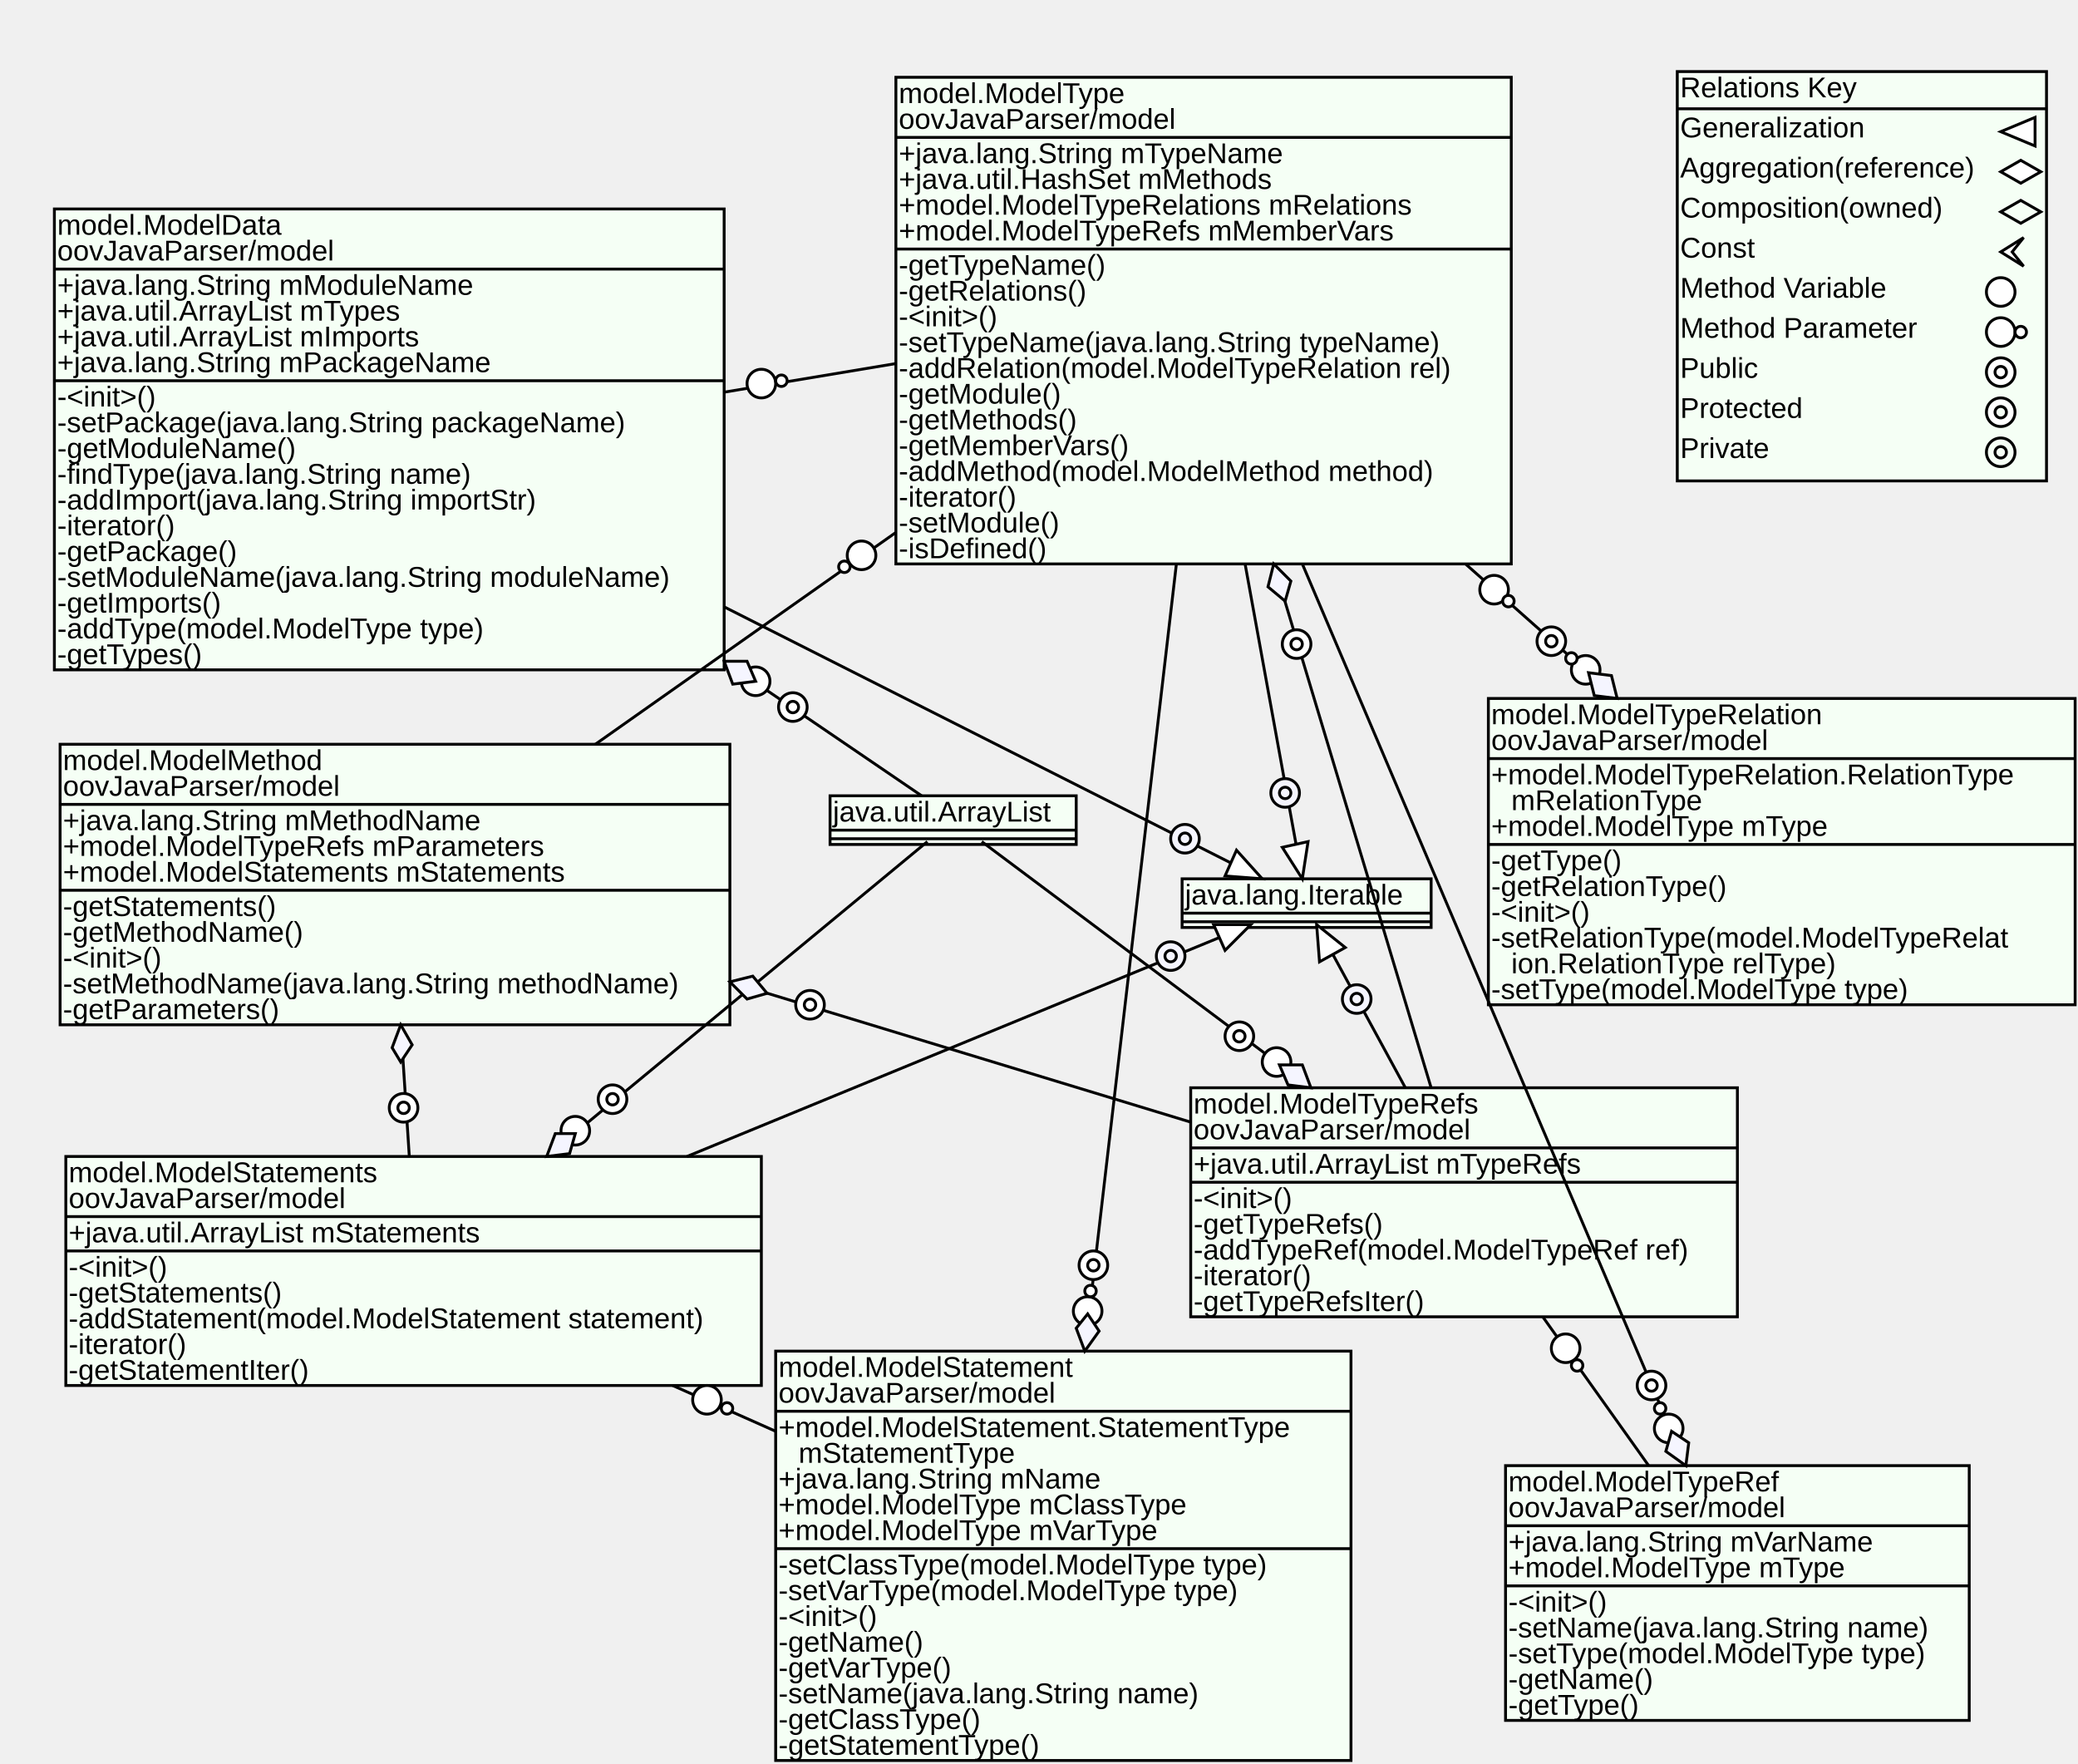
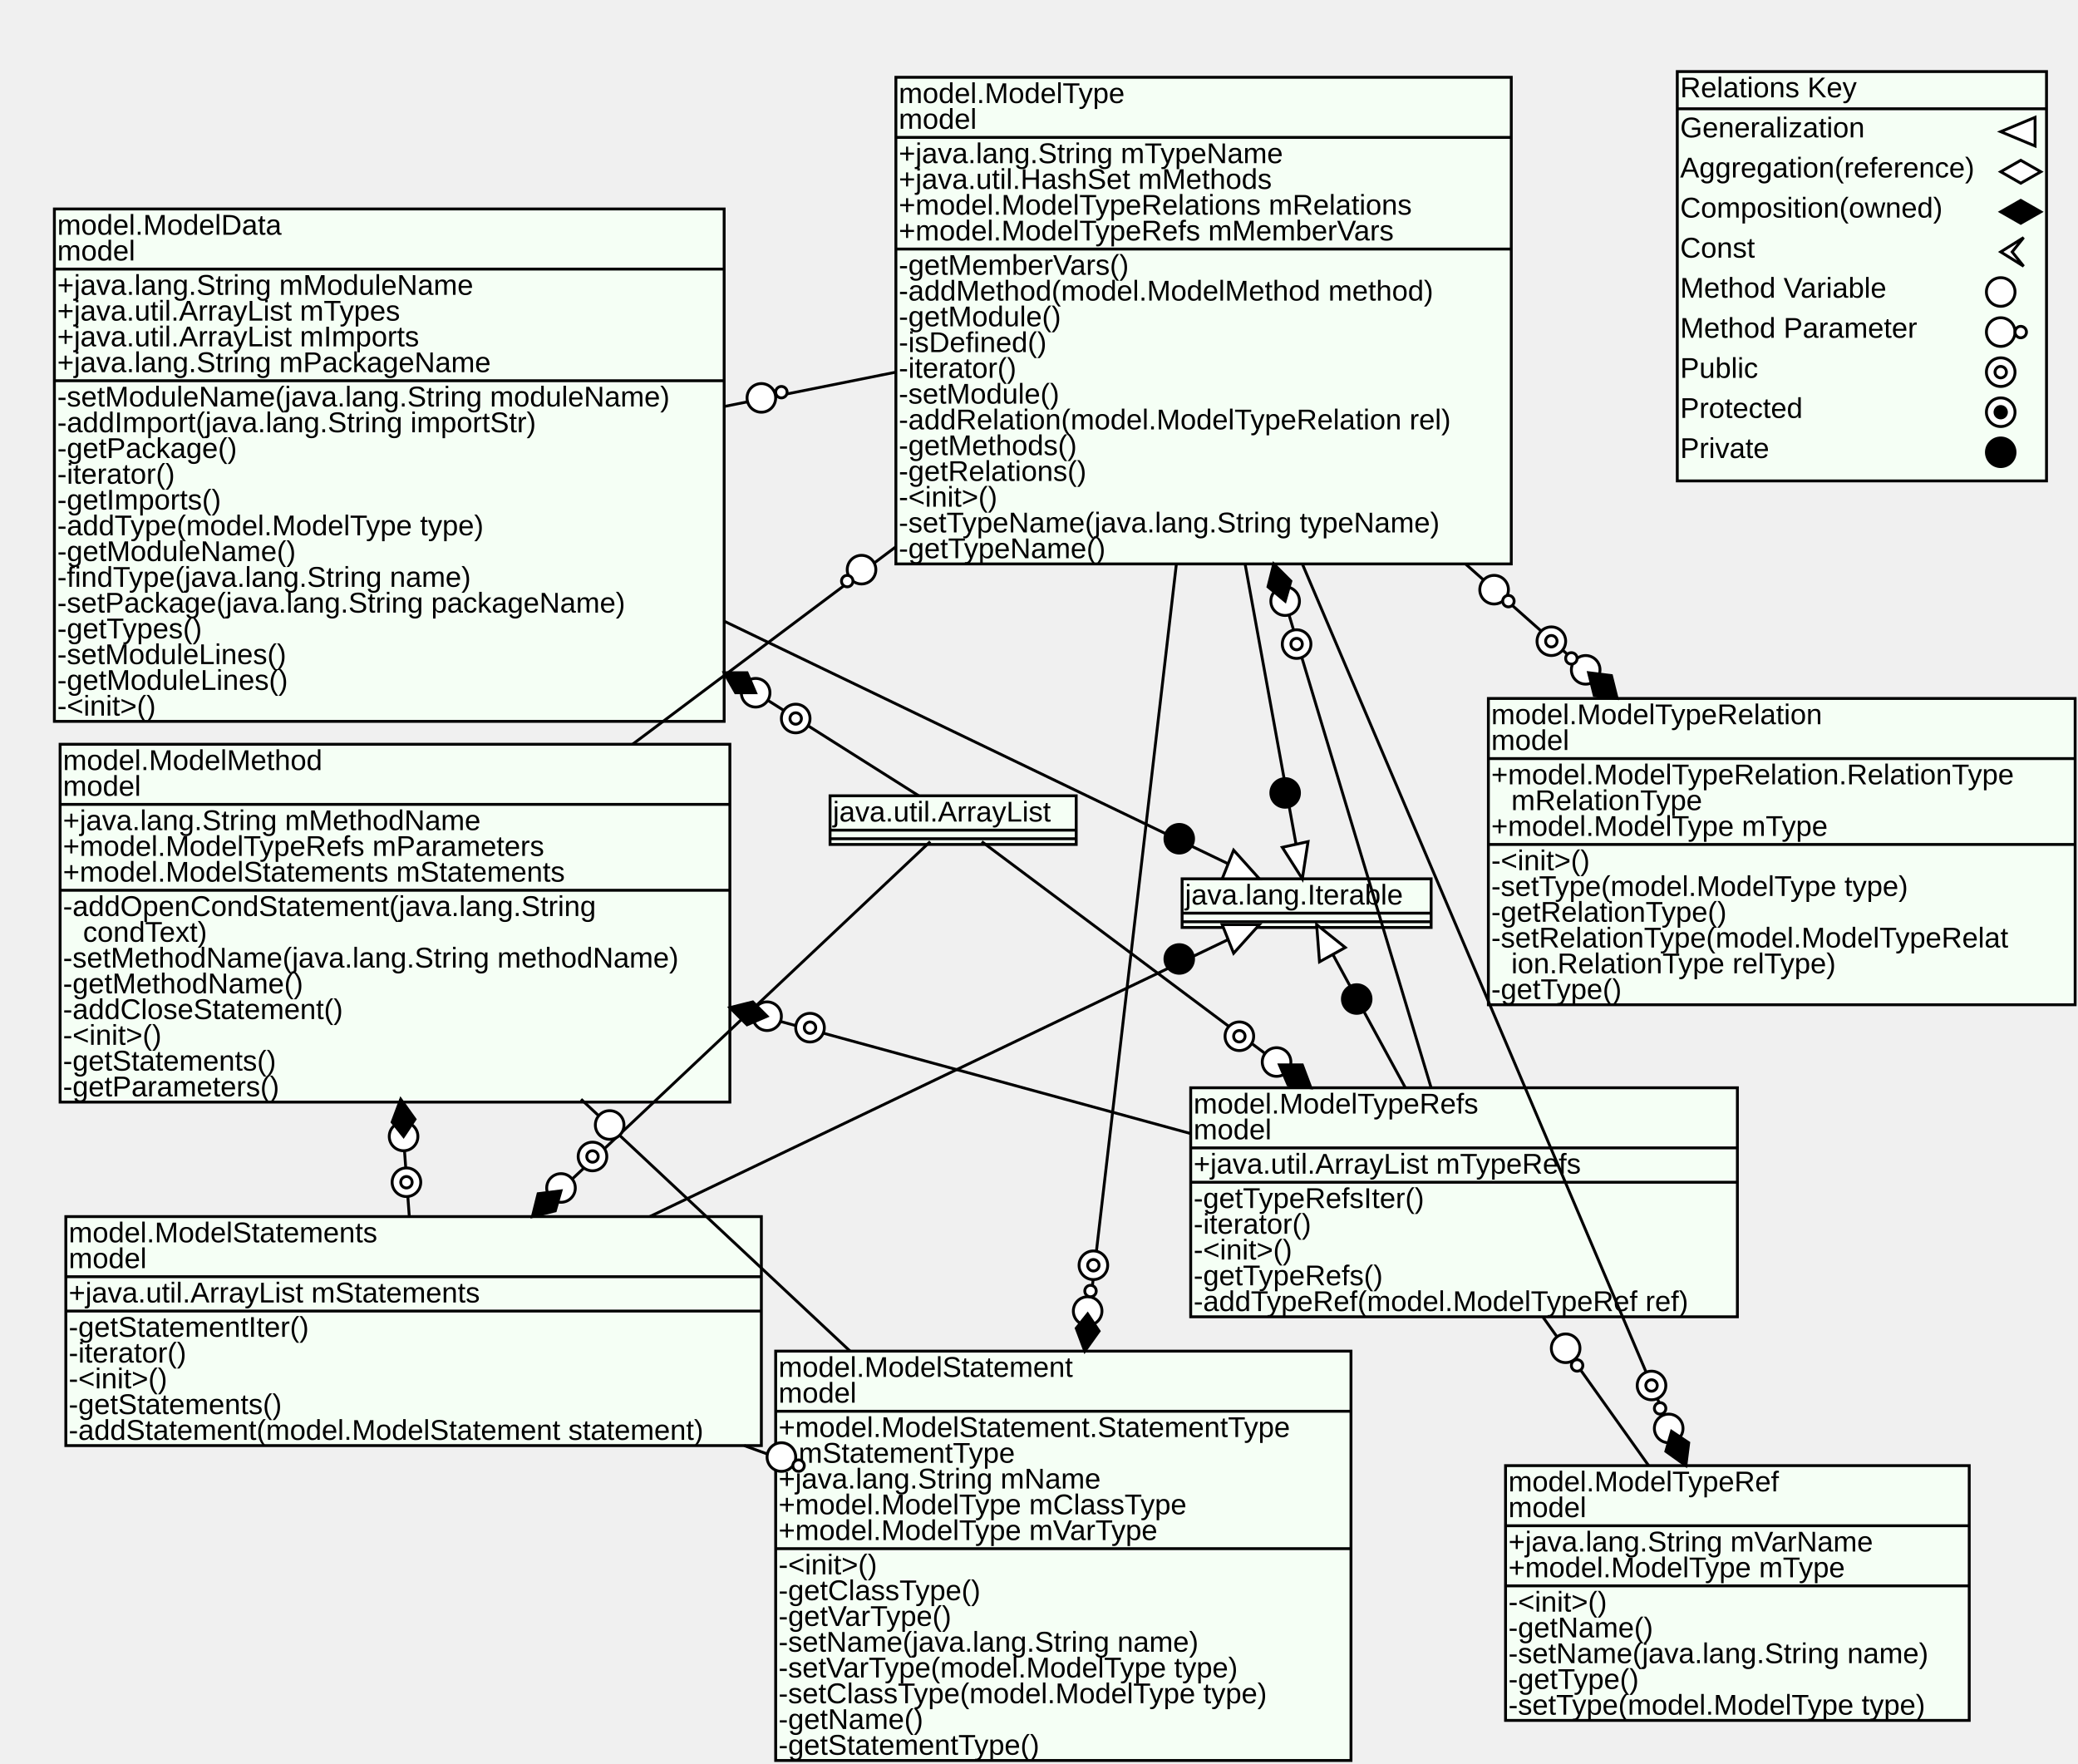
- <svg xmlns="http://www.w3.org/2000/svg" version="1.1" font-family="Arial, Helvetica, sans-serif" font-size="10.00" width="726" height="616">
+ <svg xmlns="http://www.w3.org/2000/svg" version="1.1" font-family="Arial, Helvetica, sans-serif" font-size="10.00" width="726" height="616" viewbox="0 0 726 616">
  <g fill="#f5fff5" stroke="#000000" style="stroke-width:1">
    <rect x="586" y="25" width="129" height="143" />
    <line x1="586" y1="38" x2="715" y2="38" />
    <polygon points="699,46 711,51 711,41 699,46 " style="fill:#ffffff" />
    <polygon points="699,60 706,64 713,60 706,56 699,60 " style="fill:#ffffff" />
-     <polygon points="699,74 706,78 713,74 706,70 699,74 " style="fill:#0" />
+     <polygon points="699,74 706,78 713,74 706,70 699,74 " style="fill:#000000" />
    <polygon points="699,88 707,93 703,88 707,83 699,88 " style="fill:#ffffff" />
    <circle cx="699" cy="102" r="5" style="fill:#ffffff" />
    <circle cx="699" cy="116" r="5" style="fill:#ffffff" />
    <circle cx="706" cy="116" r="2" style="fill:#ffffff" />
    <circle cx="699" cy="130" r="5" style="fill:#ffffff" />
    <circle cx="699" cy="130" r="2" style="fill:#ffffff" />
    <circle cx="699" cy="144" r="5" style="fill:#ffffff" />
-     <circle cx="699" cy="144" r="2" style="fill:#0" />
-     <circle cx="699" cy="158" r="5" style="fill:#0" />
-     <circle cx="699" cy="158" r="2" style="fill:#0" />
+     <circle cx="699" cy="144" r="2" style="fill:#000000" />
+     <circle cx="699" cy="158" r="5" style="fill:#000000" />
+     <circle cx="699" cy="158" r="2" style="fill:#000000" />
  </g>
  <g stroke="none">
    <text x="587" y="34">Relations Key</text>
    <text x="587" y="48">Generalization</text>
    <text x="587" y="62">Aggregation(reference)</text>
    <text x="587" y="76">Composition(owned)</text>
    <text x="587" y="90">Const</text>
    <text x="587" y="104">Method Variable</text>
    <text x="587" y="118">Method Parameter</text>
    <text x="587" y="132">Public</text>
    <text x="587" y="146">Protected</text>
    <text x="587" y="160">Private</text>
  </g>
  <g fill="#f5fff5" stroke="#000000" style="stroke-width:1">
-     <rect x="19" y="73" width="234" height="161" />
+     <rect x="19" y="73" width="234" height="179" />
    <line x1="19" y1="94" x2="253" y2="94" />
    <line x1="19" y1="133" x2="253" y2="133" />
  </g>
  <g stroke="none">
    <text x="20" y="82">model.ModelData</text>
-     <text x="20" y="91">oovJavaParser/model</text>
+     <text x="20" y="91">model</text>
    <text x="20" y="103">+java.lang.String mModuleName</text>
    <text x="20" y="112">+java.util.ArrayList mTypes</text>
    <text x="20" y="121">+java.util.ArrayList mImports</text>
    <text x="20" y="130">+java.lang.String mPackageName</text>
-     <text x="20" y="142">-&lt;init&gt;()</text>
-     <text x="20" y="151">-setPackage(java.lang.String packageName)</text>
-     <text x="20" y="160">-getModuleName()</text>
-     <text x="20" y="169">-findType(java.lang.String name)</text>
-     <text x="20" y="178">-addImport(java.lang.String importStr)</text>
-     <text x="20" y="187">-iterator()</text>
-     <text x="20" y="196">-getPackage()</text>
-     <text x="20" y="205">-setModuleName(java.lang.String moduleName)</text>
-     <text x="20" y="214">-getImports()</text>
-     <text x="20" y="223">-addType(model.ModelType type)</text>
-     <text x="20" y="232">-getTypes()</text>
+     <text x="20" y="142">-setModuleName(java.lang.String moduleName)</text>
+     <text x="20" y="151">-addImport(java.lang.String importStr)</text>
+     <text x="20" y="160">-getPackage()</text>
+     <text x="20" y="169">-iterator()</text>
+     <text x="20" y="178">-getImports()</text>
+     <text x="20" y="187">-addType(model.ModelType type)</text>
+     <text x="20" y="196">-getModuleName()</text>
+     <text x="20" y="205">-findType(java.lang.String name)</text>
+     <text x="20" y="214">-setPackage(java.lang.String packageName)</text>
+     <text x="20" y="223">-getTypes()</text>
+     <text x="20" y="232">-setModuleLines()</text>
+     <text x="20" y="241">-getModuleLines()</text>
+     <text x="20" y="250">-&lt;init&gt;()</text>
  </g>
  <g stroke="none" font-style="italic">
</g>
  <g fill="#f5fff5" stroke="#000000" style="stroke-width:1">
    <rect x="290" y="278" width="86" height="17" />
    <line x1="290" y1="290" x2="376" y2="290" />
    <line x1="290" y1="293" x2="376" y2="293" />
  </g>
  <g stroke="none">
    <text x="291" y="287">java.util.ArrayList</text>
  </g>
  <g stroke="none" font-style="italic">
</g>
  <g fill="#f5fff5" stroke="#000000" style="stroke-width:1">
    <rect x="413" y="307" width="87" height="17" />
    <line x1="413" y1="319" x2="500" y2="319" />
    <line x1="413" y1="322" x2="500" y2="322" />
  </g>
  <g stroke="none">
    <text x="414" y="316">java.lang.Iterable</text>
  </g>
  <g stroke="none" font-style="italic">
</g>
  <g fill="#f5fff5" stroke="#000000" style="stroke-width:1">
    <rect x="313" y="27" width="215" height="170" />
    <line x1="313" y1="48" x2="528" y2="48" />
    <line x1="313" y1="87" x2="528" y2="87" />
  </g>
  <g stroke="none">
    <text x="314" y="36">model.ModelType</text>
-     <text x="314" y="45">oovJavaParser/model</text>
+     <text x="314" y="45">model</text>
    <text x="314" y="57">+java.lang.String mTypeName</text>
    <text x="314" y="66">+java.util.HashSet mMethods</text>
    <text x="314" y="75">+model.ModelTypeRelations mRelations</text>
    <text x="314" y="84">+model.ModelTypeRefs mMemberVars</text>
-     <text x="314" y="96">-getTypeName()</text>
-     <text x="314" y="105">-getRelations()</text>
-     <text x="314" y="114">-&lt;init&gt;()</text>
-     <text x="314" y="123">-setTypeName(java.lang.String typeName)</text>
-     <text x="314" y="132">-addRelation(model.ModelTypeRelation rel)</text>
-     <text x="314" y="141">-getModule()</text>
-     <text x="314" y="150">-getMethods()</text>
-     <text x="314" y="159">-getMemberVars()</text>
-     <text x="314" y="168">-addMethod(model.ModelMethod method)</text>
-     <text x="314" y="177">-iterator()</text>
-     <text x="314" y="186">-setModule()</text>
-     <text x="314" y="195">-isDefined()</text>
-   </g>
-   <g stroke="none" font-style="italic">
- </g>
-   <g fill="#f5fff5" stroke="#000000" style="stroke-width:1">
-     <rect x="21" y="260" width="234" height="98" />
+     <text x="314" y="96">-getMemberVars()</text>
+     <text x="314" y="105">-addMethod(model.ModelMethod method)</text>
+     <text x="314" y="114">-getModule()</text>
+     <text x="314" y="123">-isDefined()</text>
+     <text x="314" y="132">-iterator()</text>
+     <text x="314" y="141">-setModule()</text>
+     <text x="314" y="150">-addRelation(model.ModelTypeRelation rel)</text>
+     <text x="314" y="159">-getMethods()</text>
+     <text x="314" y="168">-getRelations()</text>
+     <text x="314" y="177">-&lt;init&gt;()</text>
+     <text x="314" y="186">-setTypeName(java.lang.String typeName)</text>
+     <text x="314" y="195">-getTypeName()</text>
+   </g>
+   <g stroke="none" font-style="italic">
+ </g>
+   <g fill="#f5fff5" stroke="#000000" style="stroke-width:1">
+     <rect x="21" y="260" width="234" height="125" />
    <line x1="21" y1="281" x2="255" y2="281" />
    <line x1="21" y1="311" x2="255" y2="311" />
  </g>
  <g stroke="none">
    <text x="22" y="269">model.ModelMethod</text>
-     <text x="22" y="278">oovJavaParser/model</text>
+     <text x="22" y="278">model</text>
    <text x="22" y="290">+java.lang.String mMethodName</text>
    <text x="22" y="299">+model.ModelTypeRefs mParameters</text>
    <text x="22" y="308">+model.ModelStatements mStatements</text>
-     <text x="22" y="320">-getStatements()</text>
-     <text x="22" y="329">-getMethodName()</text>
-     <text x="22" y="338">-&lt;init&gt;()</text>
-     <text x="22" y="347">-setMethodName(java.lang.String methodName)</text>
-     <text x="22" y="356">-getParameters()</text>
+     <text x="22" y="320">-addOpenCondStatement(java.lang.String </text>
+     <text x="29" y="329">condText)</text>
+     <text x="22" y="338">-setMethodName(java.lang.String methodName)</text>
+     <text x="22" y="347">-getMethodName()</text>
+     <text x="22" y="356">-addCloseStatement()</text>
+     <text x="22" y="365">-&lt;init&gt;()</text>
+     <text x="22" y="374">-getStatements()</text>
+     <text x="22" y="383">-getParameters()</text>
  </g>
  <g stroke="none" font-style="italic">
</g>
  <g fill="#f5fff5" stroke="#000000" style="stroke-width:1">
    <rect x="271" y="472" width="201" height="143" />
    <line x1="271" y1="493" x2="472" y2="493" />
    <line x1="271" y1="541" x2="472" y2="541" />
  </g>
  <g stroke="none">
    <text x="272" y="481">model.ModelStatement</text>
-     <text x="272" y="490">oovJavaParser/model</text>
+     <text x="272" y="490">model</text>
    <text x="272" y="502">+model.ModelStatement.StatementType </text>
    <text x="279" y="511">mStatementType</text>
    <text x="272" y="520">+java.lang.String mName</text>
    <text x="272" y="529">+model.ModelType mClassType</text>
    <text x="272" y="538">+model.ModelType mVarType</text>
-     <text x="272" y="550">-setClassType(model.ModelType type)</text>
-     <text x="272" y="559">-setVarType(model.ModelType type)</text>
-     <text x="272" y="568">-&lt;init&gt;()</text>
-     <text x="272" y="577">-getName()</text>
-     <text x="272" y="586">-getVarType()</text>
-     <text x="272" y="595">-setName(java.lang.String name)</text>
-     <text x="272" y="604">-getClassType()</text>
+     <text x="272" y="550">-&lt;init&gt;()</text>
+     <text x="272" y="559">-getClassType()</text>
+     <text x="272" y="568">-getVarType()</text>
+     <text x="272" y="577">-setName(java.lang.String name)</text>
+     <text x="272" y="586">-setVarType(model.ModelType type)</text>
+     <text x="272" y="595">-setClassType(model.ModelType type)</text>
+     <text x="272" y="604">-getName()</text>
    <text x="272" y="613">-getStatementType()</text>
  </g>
  <g stroke="none" font-style="italic">
</g>
  <g fill="#f5fff5" stroke="#000000" style="stroke-width:1">
    <rect x="526" y="512" width="162" height="89" />
    <line x1="526" y1="533" x2="688" y2="533" />
    <line x1="526" y1="554" x2="688" y2="554" />
  </g>
  <g stroke="none">
    <text x="527" y="521">model.ModelTypeRef</text>
-     <text x="527" y="530">oovJavaParser/model</text>
+     <text x="527" y="530">model</text>
    <text x="527" y="542">+java.lang.String mVarName</text>
    <text x="527" y="551">+model.ModelType mType</text>
    <text x="527" y="563">-&lt;init&gt;()</text>
-     <text x="527" y="572">-setName(java.lang.String name)</text>
-     <text x="527" y="581">-setType(model.ModelType type)</text>
-     <text x="527" y="590">-getName()</text>
-     <text x="527" y="599">-getType()</text>
+     <text x="527" y="572">-getName()</text>
+     <text x="527" y="581">-setName(java.lang.String name)</text>
+     <text x="527" y="590">-getType()</text>
+     <text x="527" y="599">-setType(model.ModelType type)</text>
  </g>
  <g stroke="none" font-style="italic">
</g>
  <g fill="#f5fff5" stroke="#000000" style="stroke-width:1">
    <rect x="520" y="244" width="205" height="107" />
    <line x1="520" y1="265" x2="725" y2="265" />
    <line x1="520" y1="295" x2="725" y2="295" />
  </g>
  <g stroke="none">
    <text x="521" y="253">model.ModelTypeRelation</text>
-     <text x="521" y="262">oovJavaParser/model</text>
+     <text x="521" y="262">model</text>
    <text x="521" y="274">+model.ModelTypeRelation.RelationType</text>
    <text x="528" y="283"> mRelationType</text>
    <text x="521" y="292">+model.ModelType mType</text>
-     <text x="521" y="304">-getType()</text>
-     <text x="521" y="313">-getRelationType()</text>
-     <text x="521" y="322">-&lt;init&gt;()</text>
+     <text x="521" y="304">-&lt;init&gt;()</text>
+     <text x="521" y="313">-setType(model.ModelType type)</text>
+     <text x="521" y="322">-getRelationType()</text>
    <text x="521" y="331">-setRelationType(model.ModelTypeRelat</text>
    <text x="528" y="340">ion.RelationType relType)</text>
-     <text x="521" y="349">-setType(model.ModelType type)</text>
+     <text x="521" y="349">-getType()</text>
  </g>
  <g stroke="none" font-style="italic">
</g>
  <g fill="#f5fff5" stroke="#000000" style="stroke-width:1">
    <rect x="416" y="380" width="191" height="80" />
    <line x1="416" y1="401" x2="607" y2="401" />
    <line x1="416" y1="413" x2="607" y2="413" />
  </g>
  <g stroke="none">
    <text x="417" y="389">model.ModelTypeRefs</text>
-     <text x="417" y="398">oovJavaParser/model</text>
+     <text x="417" y="398">model</text>
    <text x="417" y="410">+java.util.ArrayList mTypeRefs</text>
-     <text x="417" y="422">-&lt;init&gt;()</text>
-     <text x="417" y="431">-getTypeRefs()</text>
-     <text x="417" y="440">-addTypeRef(model.ModelTypeRef ref)</text>
-     <text x="417" y="449">-iterator()</text>
-     <text x="417" y="458">-getTypeRefsIter()</text>
-   </g>
-   <g stroke="none" font-style="italic">
- </g>
-   <g fill="#f5fff5" stroke="#000000" style="stroke-width:1">
-     <rect x="23" y="404" width="243" height="80" />
-     <line x1="23" y1="425" x2="266" y2="425" />
-     <line x1="23" y1="437" x2="266" y2="437" />
-   </g>
-   <g stroke="none">
-     <text x="24" y="413">model.ModelStatements</text>
-     <text x="24" y="422">oovJavaParser/model</text>
-     <text x="24" y="434">+java.util.ArrayList mStatements</text>
-     <text x="24" y="446">-&lt;init&gt;()</text>
-     <text x="24" y="455">-getStatements()</text>
-     <text x="24" y="464">-addStatement(model.ModelStatement statement)</text>
-     <text x="24" y="473">-iterator()</text>
-     <text x="24" y="482">-getStatementIter()</text>
+     <text x="417" y="422">-getTypeRefsIter()</text>
+     <text x="417" y="431">-iterator()</text>
+     <text x="417" y="440">-&lt;init&gt;()</text>
+     <text x="417" y="449">-getTypeRefs()</text>
+     <text x="417" y="458">-addTypeRef(model.ModelTypeRef ref)</text>
+   </g>
+   <g stroke="none" font-style="italic">
+ </g>
+   <g fill="#f5fff5" stroke="#000000" style="stroke-width:1">
+     <rect x="23" y="425" width="243" height="80" />
+     <line x1="23" y1="446" x2="266" y2="446" />
+     <line x1="23" y1="458" x2="266" y2="458" />
+   </g>
+   <g stroke="none">
+     <text x="24" y="434">model.ModelStatements</text>
+     <text x="24" y="443">model</text>
+     <text x="24" y="455">+java.util.ArrayList mStatements</text>
+     <text x="24" y="467">-getStatementIter()</text>
+     <text x="24" y="476">-iterator()</text>
+     <text x="24" y="485">-&lt;init&gt;()</text>
+     <text x="24" y="494">-getStatements()</text>
+     <text x="24" y="503">-addStatement(model.ModelStatement statement)</text>
  </g>
  <g stroke="none" font-style="italic">
</g>
  <g fill="#f5f5ff" stroke="#000000" style="stroke-width:1">
-     <line x1="253" y1="231" x2="322" y2="278" />
-     <circle cx="264" cy="238" r="5" style="fill:#ffffff" />
-     <circle cx="277" cy="247" r="5" style="fill:#ffffff" />
-     <circle cx="277" cy="247" r="2" style="fill:#ffffff" />
-     <polygon points="253,231 256,239 264,238 261,231 253,231 " style="fill:#0" />
-     <line x1="253" y1="212" x2="441" y2="307" />
-     <circle cx="414" cy="293" r="5" style="fill:#0" />
-     <circle cx="414" cy="293" r="2" style="fill:#0" />
-     <polygon points="441,307 432,297 428,306 441,307 " style="fill:#ffffff" />
-     <line x1="253" y1="137" x2="313" y2="127" />
-     <circle cx="266" cy="134" r="5" style="fill:#ffffff" />
-     <circle cx="273" cy="133" r="2" style="fill:#ffffff" />
+     <line x1="253" y1="235" x2="321" y2="278" />
+     <circle cx="264" cy="242" r="5" style="fill:#ffffff" />
+     <circle cx="278" cy="251" r="5" style="fill:#ffffff" />
+     <circle cx="278" cy="251" r="2" style="fill:#ffffff" />
+     <polygon points="253,235 257,242 264,242 261,235 253,235 " style="fill:#000000" />
+     <line x1="253" y1="217" x2="440" y2="307" />
+     <circle cx="412" cy="293" r="5" style="fill:#000000" />
+     <circle cx="412" cy="293" r="2" style="fill:#000000" />
+     <polygon points="440,307 431,297 427,307 440,307 " style="fill:#ffffff" />
+     <line x1="253" y1="142" x2="313" y2="130" />
+     <circle cx="266" cy="139" r="5" style="fill:#ffffff" />
+     <circle cx="273" cy="137" r="2" style="fill:#ffffff" />
    <line x1="343" y1="294" x2="458" y2="380" />
    <circle cx="446" cy="371" r="5" style="fill:#ffffff" />
    <circle cx="433" cy="362" r="5" style="fill:#ffffff" />
    <circle cx="433" cy="362" r="2" style="fill:#ffffff" />
-     <polygon points="458,380 455,372 447,372 450,379 458,380 " style="fill:#0" />
-     <line x1="324" y1="294" x2="191" y2="404" />
-     <circle cx="201" cy="395" r="5" style="fill:#ffffff" />
-     <circle cx="214" cy="384" r="5" style="fill:#ffffff" />
-     <circle cx="214" cy="384" r="2" style="fill:#ffffff" />
-     <polygon points="191,404 199,403 201,396 194,396 191,404 " style="fill:#0" />
+     <polygon points="458,380 455,372 447,372 450,379 458,380 " style="fill:#000000" />
+     <line x1="325" y1="294" x2="186" y2="425" />
+     <circle cx="196" cy="415" r="5" style="fill:#ffffff" />
+     <circle cx="207" cy="404" r="5" style="fill:#ffffff" />
+     <circle cx="207" cy="404" r="2" style="fill:#ffffff" />
+     <polygon points="186,425 194,423 196,416 188,417 186,425 " style="fill:#000000" />
    <line x1="455" y1="307" x2="435" y2="197" />
-     <circle cx="449" cy="277" r="5" style="fill:#0" />
-     <circle cx="449" cy="277" r="2" style="fill:#0" />
+     <circle cx="449" cy="277" r="5" style="fill:#000000" />
+     <circle cx="449" cy="277" r="2" style="fill:#000000" />
    <polygon points="455,307 457,294 448,296 455,307 " style="fill:#ffffff" />
    <line x1="460" y1="323" x2="491" y2="380" />
-     <circle cx="474" cy="349" r="5" style="fill:#0" />
-     <circle cx="474" cy="349" r="2" style="fill:#0" />
+     <circle cx="474" cy="349" r="5" style="fill:#000000" />
+     <circle cx="474" cy="349" r="2" style="fill:#000000" />
    <polygon points="460,323 461,336 470,331 460,323 " style="fill:#ffffff" />
-     <line x1="437" y1="323" x2="240" y2="404" />
-     <circle cx="409" cy="334" r="5" style="fill:#0" />
-     <circle cx="409" cy="334" r="2" style="fill:#0" />
-     <polygon points="437,323 424,323 428,332 437,323 " style="fill:#ffffff" />
-     <line x1="313" y1="186" x2="208" y2="260" />
-     <circle cx="301" cy="194" r="5" style="fill:#ffffff" />
-     <circle cx="295" cy="198" r="2" style="fill:#ffffff" />
+     <line x1="440" y1="323" x2="227" y2="425" />
+     <circle cx="412" cy="335" r="5" style="fill:#000000" />
+     <circle cx="412" cy="335" r="2" style="fill:#000000" />
+     <polygon points="440,323 427,323 431,333 440,323 " style="fill:#ffffff" />
+     <line x1="313" y1="191" x2="221" y2="260" />
+     <circle cx="301" cy="199" r="5" style="fill:#ffffff" />
+     <circle cx="296" cy="203" r="2" style="fill:#ffffff" />
    <line x1="411" y1="197" x2="379" y2="472" />
    <circle cx="380" cy="458" r="5" style="fill:#ffffff" />
    <circle cx="381" cy="451" r="2" style="fill:#ffffff" />
    <circle cx="382" cy="442" r="5" style="fill:#ffffff" />
    <circle cx="382" cy="442" r="2" style="fill:#ffffff" />
-     <polygon points="379,472 384,465 380,459 376,464 379,472 " style="fill:#0" />
+     <polygon points="379,472 384,465 380,459 376,464 379,472 " style="fill:#000000" />
    <line x1="455" y1="197" x2="589" y2="512" />
    <circle cx="583" cy="499" r="5" style="fill:#ffffff" />
    <circle cx="580" cy="492" r="2" style="fill:#ffffff" />
    <circle cx="577" cy="484" r="5" style="fill:#ffffff" />
    <circle cx="577" cy="484" r="2" style="fill:#ffffff" />
-     <polygon points="589,512 590,504 584,500 582,507 589,512 " style="fill:#0" />
+     <polygon points="589,512 590,504 584,500 582,507 589,512 " style="fill:#000000" />
    <line x1="512" y1="197" x2="565" y2="244" />
    <circle cx="522" cy="206" r="5" style="fill:#ffffff" />
    <circle cx="527" cy="210" r="2" style="fill:#ffffff" />
    <circle cx="554" cy="234" r="5" style="fill:#ffffff" />
    <circle cx="549" cy="230" r="2" style="fill:#ffffff" />
    <circle cx="542" cy="224" r="5" style="fill:#ffffff" />
    <circle cx="542" cy="224" r="2" style="fill:#ffffff" />
-     <polygon points="565,244 563,236 555,235 557,243 565,244 " style="fill:#0" />
+     <polygon points="565,244 563,236 555,235 557,243 565,244 " style="fill:#000000" />
    <line x1="445" y1="197" x2="500" y2="380" />
+     <circle cx="449" cy="210" r="5" style="fill:#ffffff" />
    <circle cx="453" cy="225" r="5" style="fill:#ffffff" />
    <circle cx="453" cy="225" r="2" style="fill:#ffffff" />
-     <polygon points="445,197 443,205 449,210 451,203 445,197 " style="fill:#0" />
-     <line x1="255" y1="343" x2="416" y2="392" />
-     <circle cx="283" cy="351" r="5" style="fill:#ffffff" />
-     <circle cx="283" cy="351" r="2" style="fill:#ffffff" />
-     <polygon points="255,343 261,349 268,347 263,341 255,343 " style="fill:#0" />
-     <line x1="140" y1="358" x2="143" y2="404" />
-     <circle cx="141" cy="387" r="5" style="fill:#ffffff" />
-     <circle cx="141" cy="387" r="2" style="fill:#ffffff" />
-     <polygon points="140,358 137,366 140,371 144,365 140,358 " style="fill:#0" />
-     <line x1="271" y1="500" x2="235" y2="484" />
-     <circle cx="247" cy="489" r="5" style="fill:#ffffff" />
-     <circle cx="254" cy="492" r="2" style="fill:#ffffff" />
+     <polygon points="445,197 443,205 449,210 451,203 445,197 " style="fill:#000000" />
+     <line x1="203" y1="384" x2="297" y2="472" />
+     <circle cx="213" cy="393" r="5" style="fill:#ffffff" />
+     <line x1="255" y1="352" x2="416" y2="396" />
+     <circle cx="268" cy="355" r="5" style="fill:#ffffff" />
+     <circle cx="283" cy="359" r="5" style="fill:#ffffff" />
+     <circle cx="283" cy="359" r="2" style="fill:#ffffff" />
+     <polygon points="255,352 261,358 268,355 263,350 255,352 " style="fill:#000000" />
+     <line x1="140" y1="384" x2="143" y2="425" />
+     <circle cx="141" cy="397" r="5" style="fill:#ffffff" />
+     <circle cx="142" cy="413" r="5" style="fill:#ffffff" />
+     <circle cx="142" cy="413" r="2" style="fill:#ffffff" />
+     <polygon points="140,384 137,392 141,397 145,391 140,384 " style="fill:#000000" />
+     <line x1="271" y1="509" x2="260" y2="505" />
+     <circle cx="273" cy="509" r="5" style="fill:#ffffff" />
+     <circle cx="279" cy="512" r="2" style="fill:#ffffff" />
    <line x1="576" y1="512" x2="539" y2="460" />
    <circle cx="547" cy="471" r="5" style="fill:#ffffff" />
    <circle cx="551" cy="477" r="2" style="fill:#ffffff" />
  </g>
</svg>
